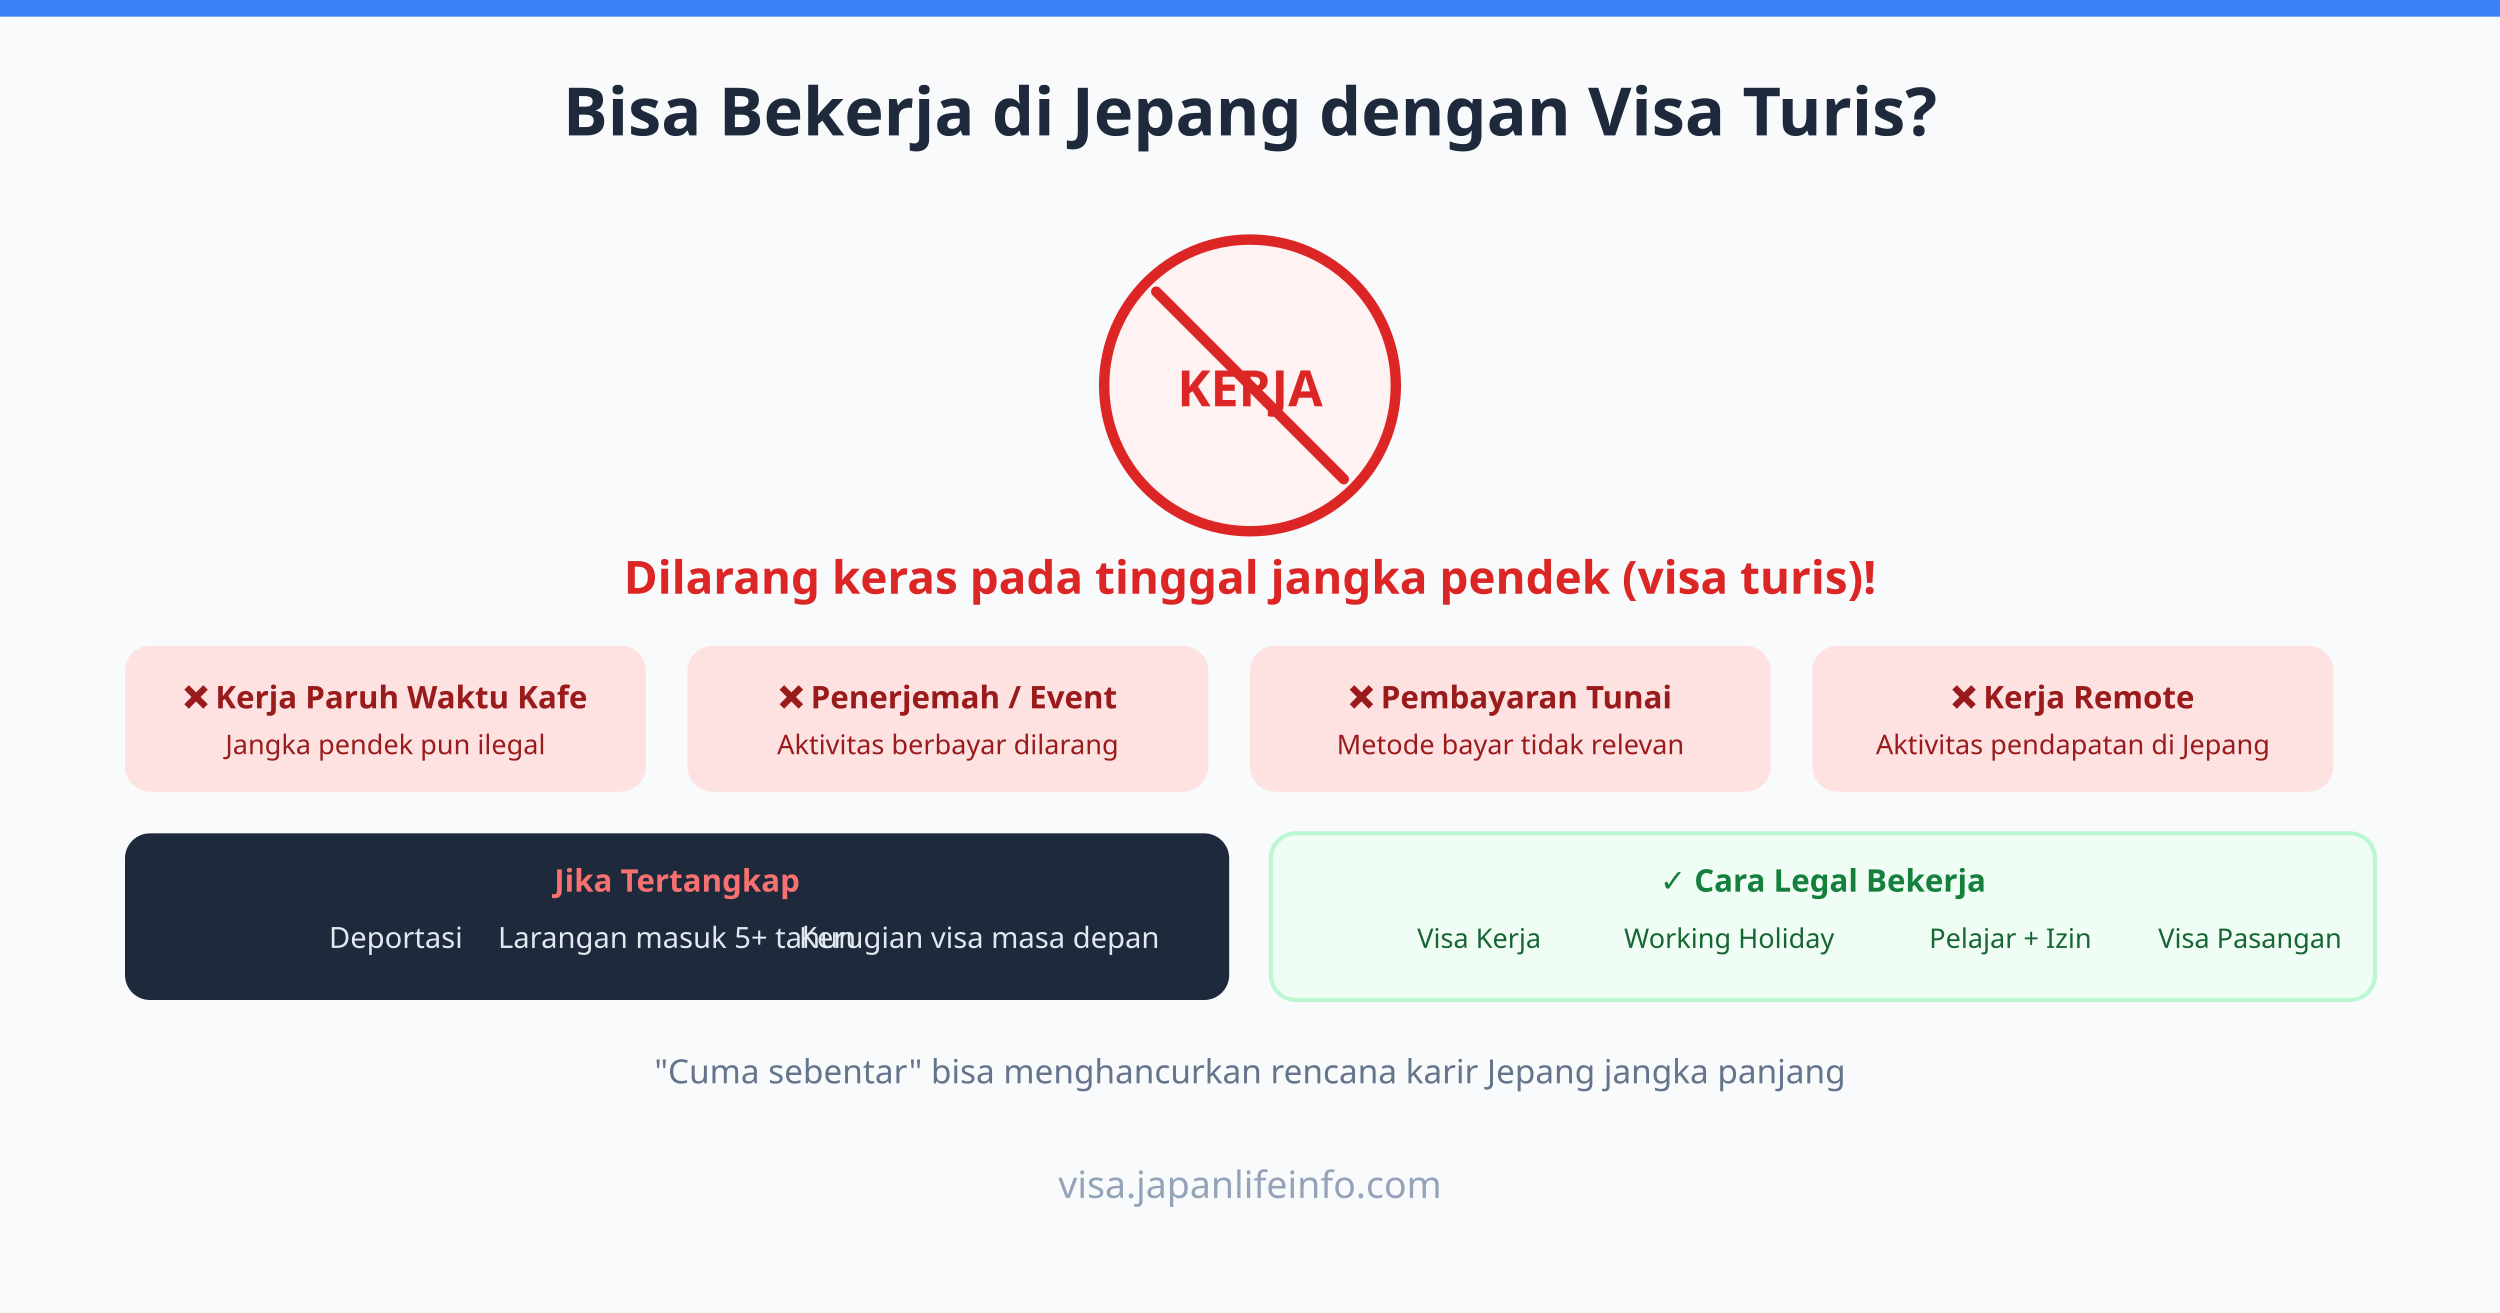
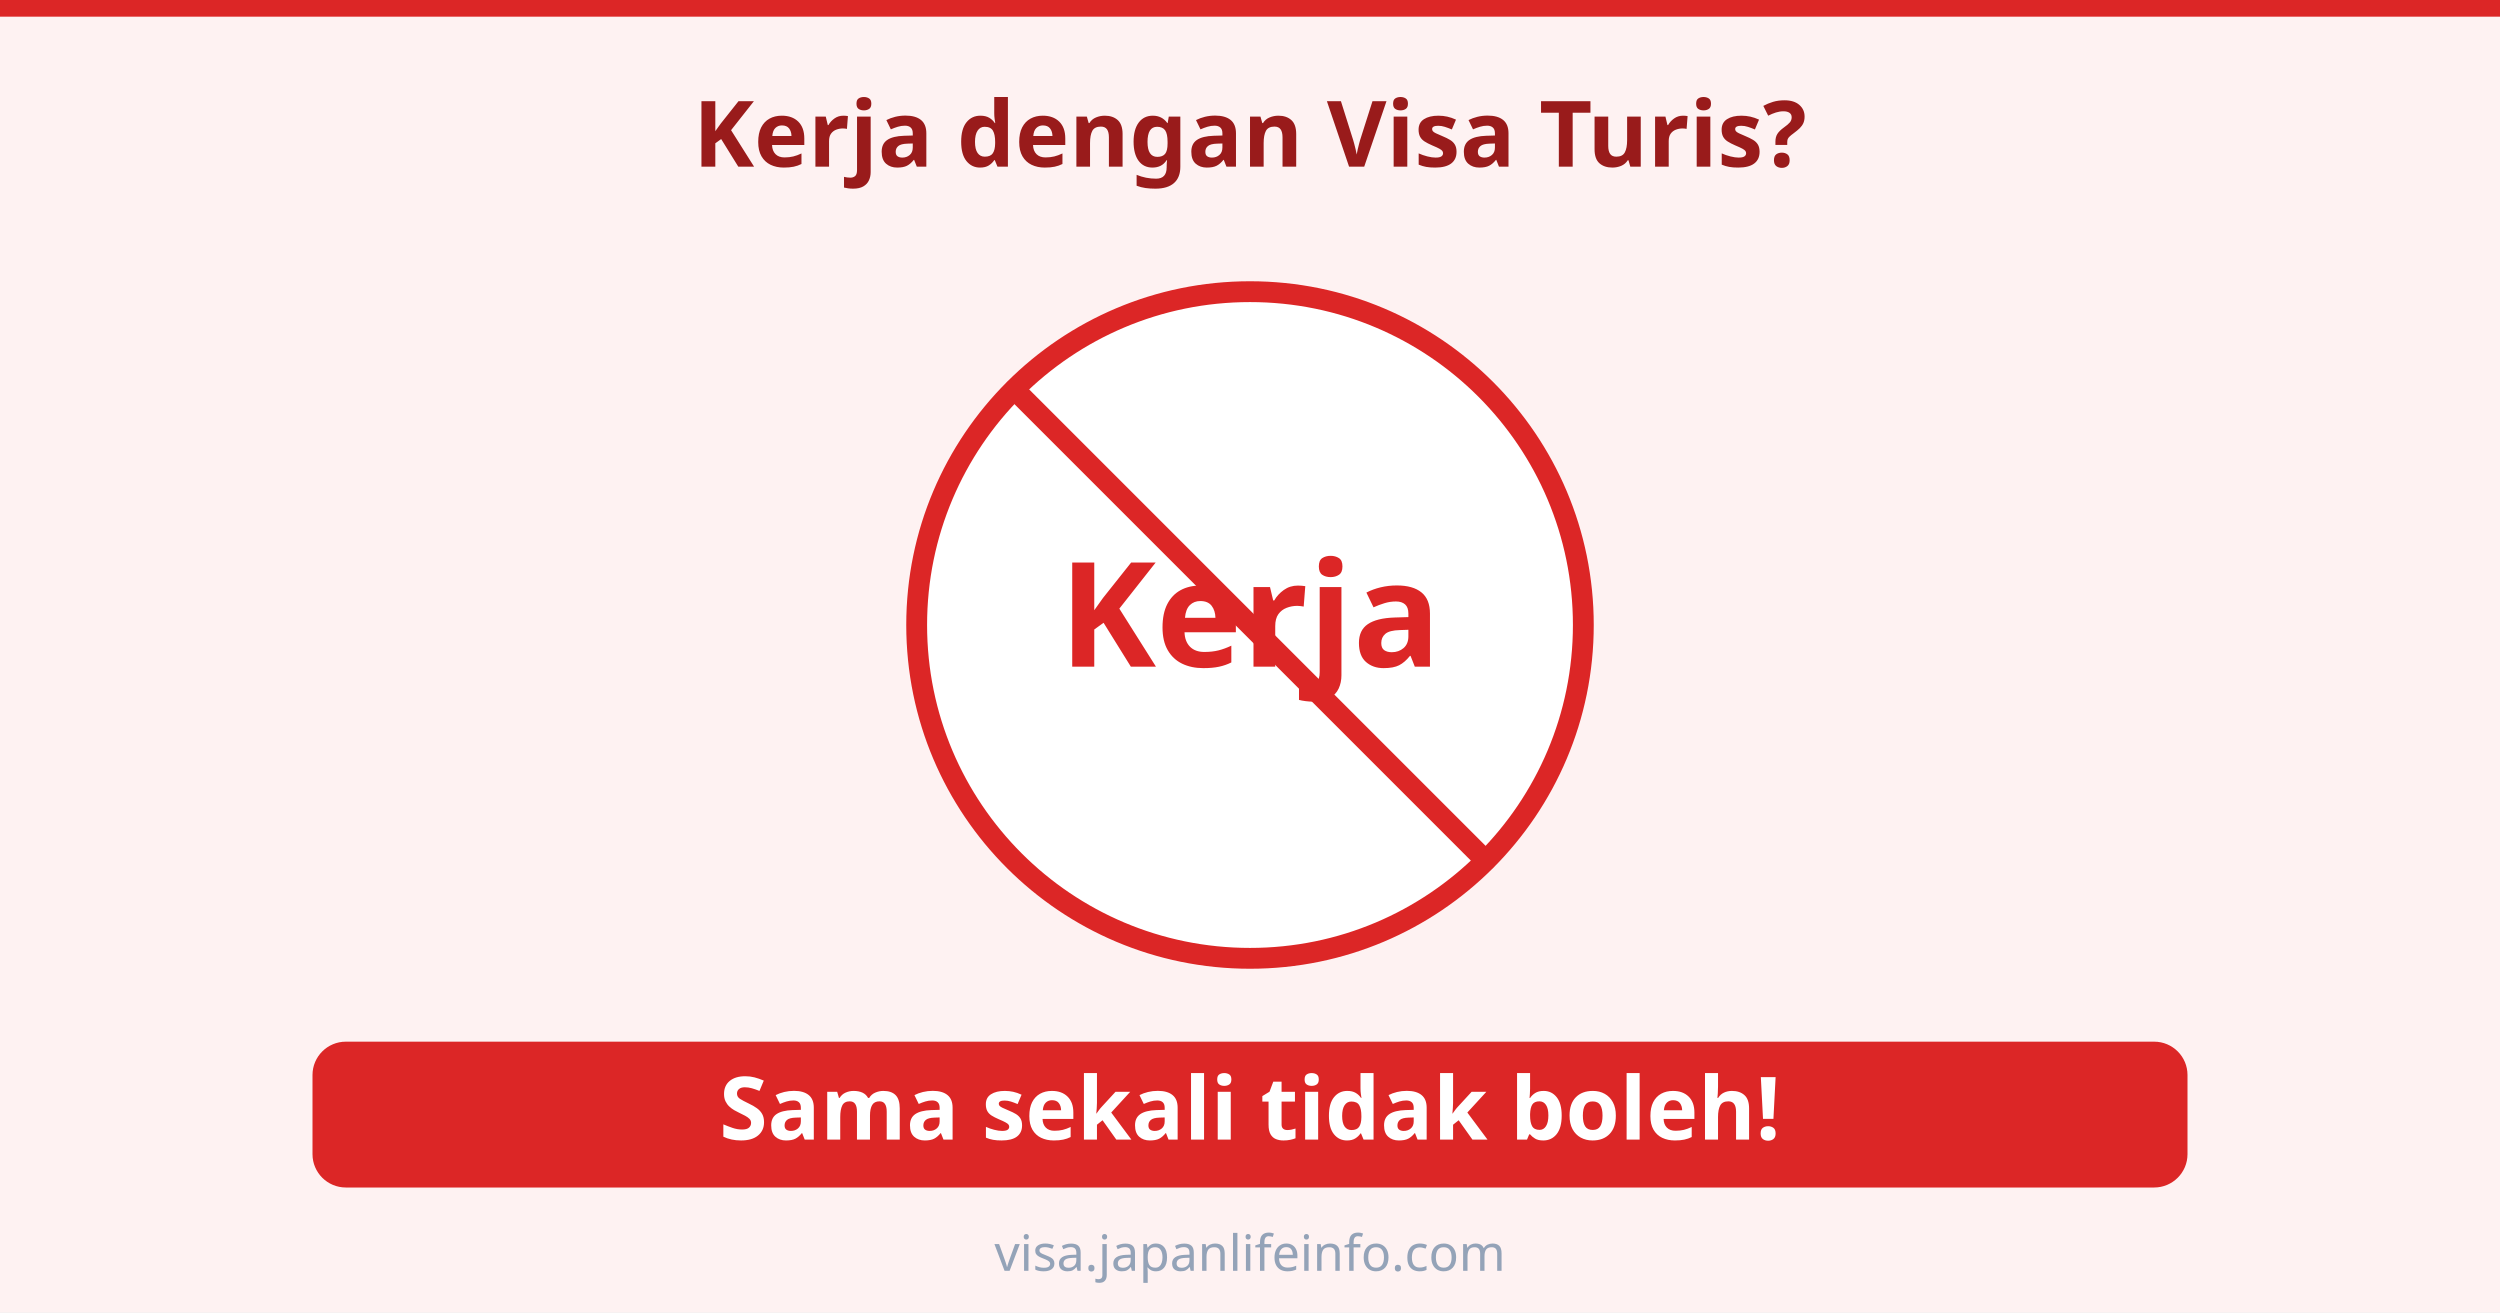
<svg xmlns="http://www.w3.org/2000/svg" width="1200" height="630" viewBox="0 0 1200 630" fill="none">
-   <rect width="1200" height="630" fill="#f8fafc" />
+   <rect width="1200" height="630" fill="#fef2f2" />
  <rect width="1200" height="8" fill="url(#headerGradient)" />
-   <text x="600" y="65" text-anchor="middle" fill="#1e293b" font-family="sans-serif" font-size="32" font-weight="bold">Bisa Bekerja di Jepang dengan Visa Turis?</text>
-   <circle cx="600" cy="185" r="70" fill="#fef2f2" stroke="#dc2626" stroke-width="5" />
-   <line x1="555" y1="140" x2="645" y2="230" stroke="#dc2626" stroke-width="5" stroke-linecap="round" />
-   <text x="600" y="195" text-anchor="middle" fill="#dc2626" font-family="sans-serif" font-size="24" font-weight="bold">KERJA</text>
-   <text x="600" y="285" text-anchor="middle" fill="#dc2626" font-family="sans-serif" font-size="22" font-weight="bold">Dilarang keras pada tinggal jangka pendek (visa turis)!</text>
-   <g transform="translate(60, 310)">
-     <rect width="250" height="70" rx="12" fill="#fee2e2" />
-     <text x="125" y="30" text-anchor="middle" fill="#991b1b" font-family="sans-serif" font-size="15" font-weight="bold">❌ Kerja Paruh Waktu Kafe</text>
-     <text x="125" y="52" text-anchor="middle" fill="#991b1b" font-family="sans-serif" font-size="13">Jangka pendek pun ilegal</text>
-   </g>
-   <g transform="translate(330, 310)">
-     <rect width="250" height="70" rx="12" fill="#fee2e2" />
-     <text x="125" y="30" text-anchor="middle" fill="#991b1b" font-family="sans-serif" font-size="15" font-weight="bold">❌ Penerjemah / Event</text>
-     <text x="125" y="52" text-anchor="middle" fill="#991b1b" font-family="sans-serif" font-size="13">Aktivitas berbayar dilarang</text>
-   </g>
-   <g transform="translate(600, 310)">
-     <rect width="250" height="70" rx="12" fill="#fee2e2" />
-     <text x="125" y="30" text-anchor="middle" fill="#991b1b" font-family="sans-serif" font-size="15" font-weight="bold">❌ Pembayaran Tunai</text>
-     <text x="125" y="52" text-anchor="middle" fill="#991b1b" font-family="sans-serif" font-size="13">Metode bayar tidak relevan</text>
-   </g>
-   <g transform="translate(870, 310)">
-     <rect width="250" height="70" rx="12" fill="#fee2e2" />
-     <text x="125" y="30" text-anchor="middle" fill="#991b1b" font-family="sans-serif" font-size="15" font-weight="bold">❌ Kerja Remote</text>
-     <text x="125" y="52" text-anchor="middle" fill="#991b1b" font-family="sans-serif" font-size="13">Aktivitas pendapatan di Jepang</text>
-   </g>
-   <g transform="translate(60, 400)">
-     <rect width="530" height="80" rx="12" fill="#1e293b" />
-     <text x="265" y="28" text-anchor="middle" fill="#f87171" font-family="sans-serif" font-size="15" font-weight="bold">Jika Tertangkap</text>
-     <text x="130" y="55" text-anchor="middle" fill="#e2e8f0" font-family="sans-serif" font-size="14">Deportasi</text>
-     <text x="265" y="55" text-anchor="middle" fill="#e2e8f0" font-family="sans-serif" font-size="14">Larangan masuk 5+ tahun</text>
-     <text x="410" y="55" text-anchor="middle" fill="#e2e8f0" font-family="sans-serif" font-size="14">Kerugian visa masa depan</text>
-   </g>
-   <g transform="translate(610, 400)">
-     <rect width="530" height="80" rx="12" fill="#f0fdf4" stroke="#bbf7d0" stroke-width="2" />
-     <text x="265" y="28" text-anchor="middle" fill="#15803d" font-family="sans-serif" font-size="15" font-weight="bold">✓ Cara Legal Bekerja</text>
-     <text x="100" y="55" text-anchor="middle" fill="#166534" font-family="sans-serif" font-size="13">Visa Kerja</text>
-     <text x="220" y="55" text-anchor="middle" fill="#166534" font-family="sans-serif" font-size="13">Working Holiday</text>
-     <text x="355" y="55" text-anchor="middle" fill="#166534" font-family="sans-serif" font-size="13">Pelajar + Izin</text>
-     <text x="470" y="55" text-anchor="middle" fill="#166534" font-family="sans-serif" font-size="13">Visa Pasangan</text>
-   </g>
-   <text x="600" y="520" text-anchor="middle" fill="#64748b" font-family="sans-serif" font-size="16">"Cuma sebentar" bisa menghancurkan rencana karir Jepang jangka panjang</text>
-   <text x="600" y="575" text-anchor="middle" fill="#94a3b8" font-family="sans-serif" font-size="18">visa.japanlifeinfo.com</text>
+   <text x="600" y="80" text-anchor="middle" fill="#991b1b" font-family="sans-serif" font-size="44" font-weight="bold">Kerja dengan Visa Turis?</text>
+   <circle cx="600" cy="300" r="160" fill="white" stroke="#dc2626" stroke-width="10" />
+   <line x1="487" y1="187" x2="713" y2="413" stroke="#dc2626" stroke-width="10" stroke-linecap="round" />
+   <text x="600" y="320" text-anchor="middle" fill="#dc2626" font-family="sans-serif" font-size="70" font-weight="bold">Kerja</text>
+   <rect x="150" y="500" width="900" height="70" rx="16" fill="#dc2626" />
+   <text x="600" y="547" text-anchor="middle" fill="white" font-family="sans-serif" font-size="42" font-weight="bold">Sama sekali tidak boleh!</text>
+   <text x="600" y="610" text-anchor="middle" fill="#94a3b8" font-family="sans-serif" font-size="24">visa.japanlifeinfo.com</text>
  <defs>
    <linearGradient id="headerGradient" x1="0" y1="0" x2="1200" y2="0">
-       <stop offset="0%" stop-color="#3b82f6" />
-       <stop offset="50%" stop-color="#8b5cf6" />
-       <stop offset="100%" stop-color="#10b981" />
+       <stop offset="0%" stop-color="#dc2626" />
+       <stop offset="50%" stop-color="#ea580c" />
+       <stop offset="100%" stop-color="#d97706" />
    </linearGradient>
  </defs>
</svg>
